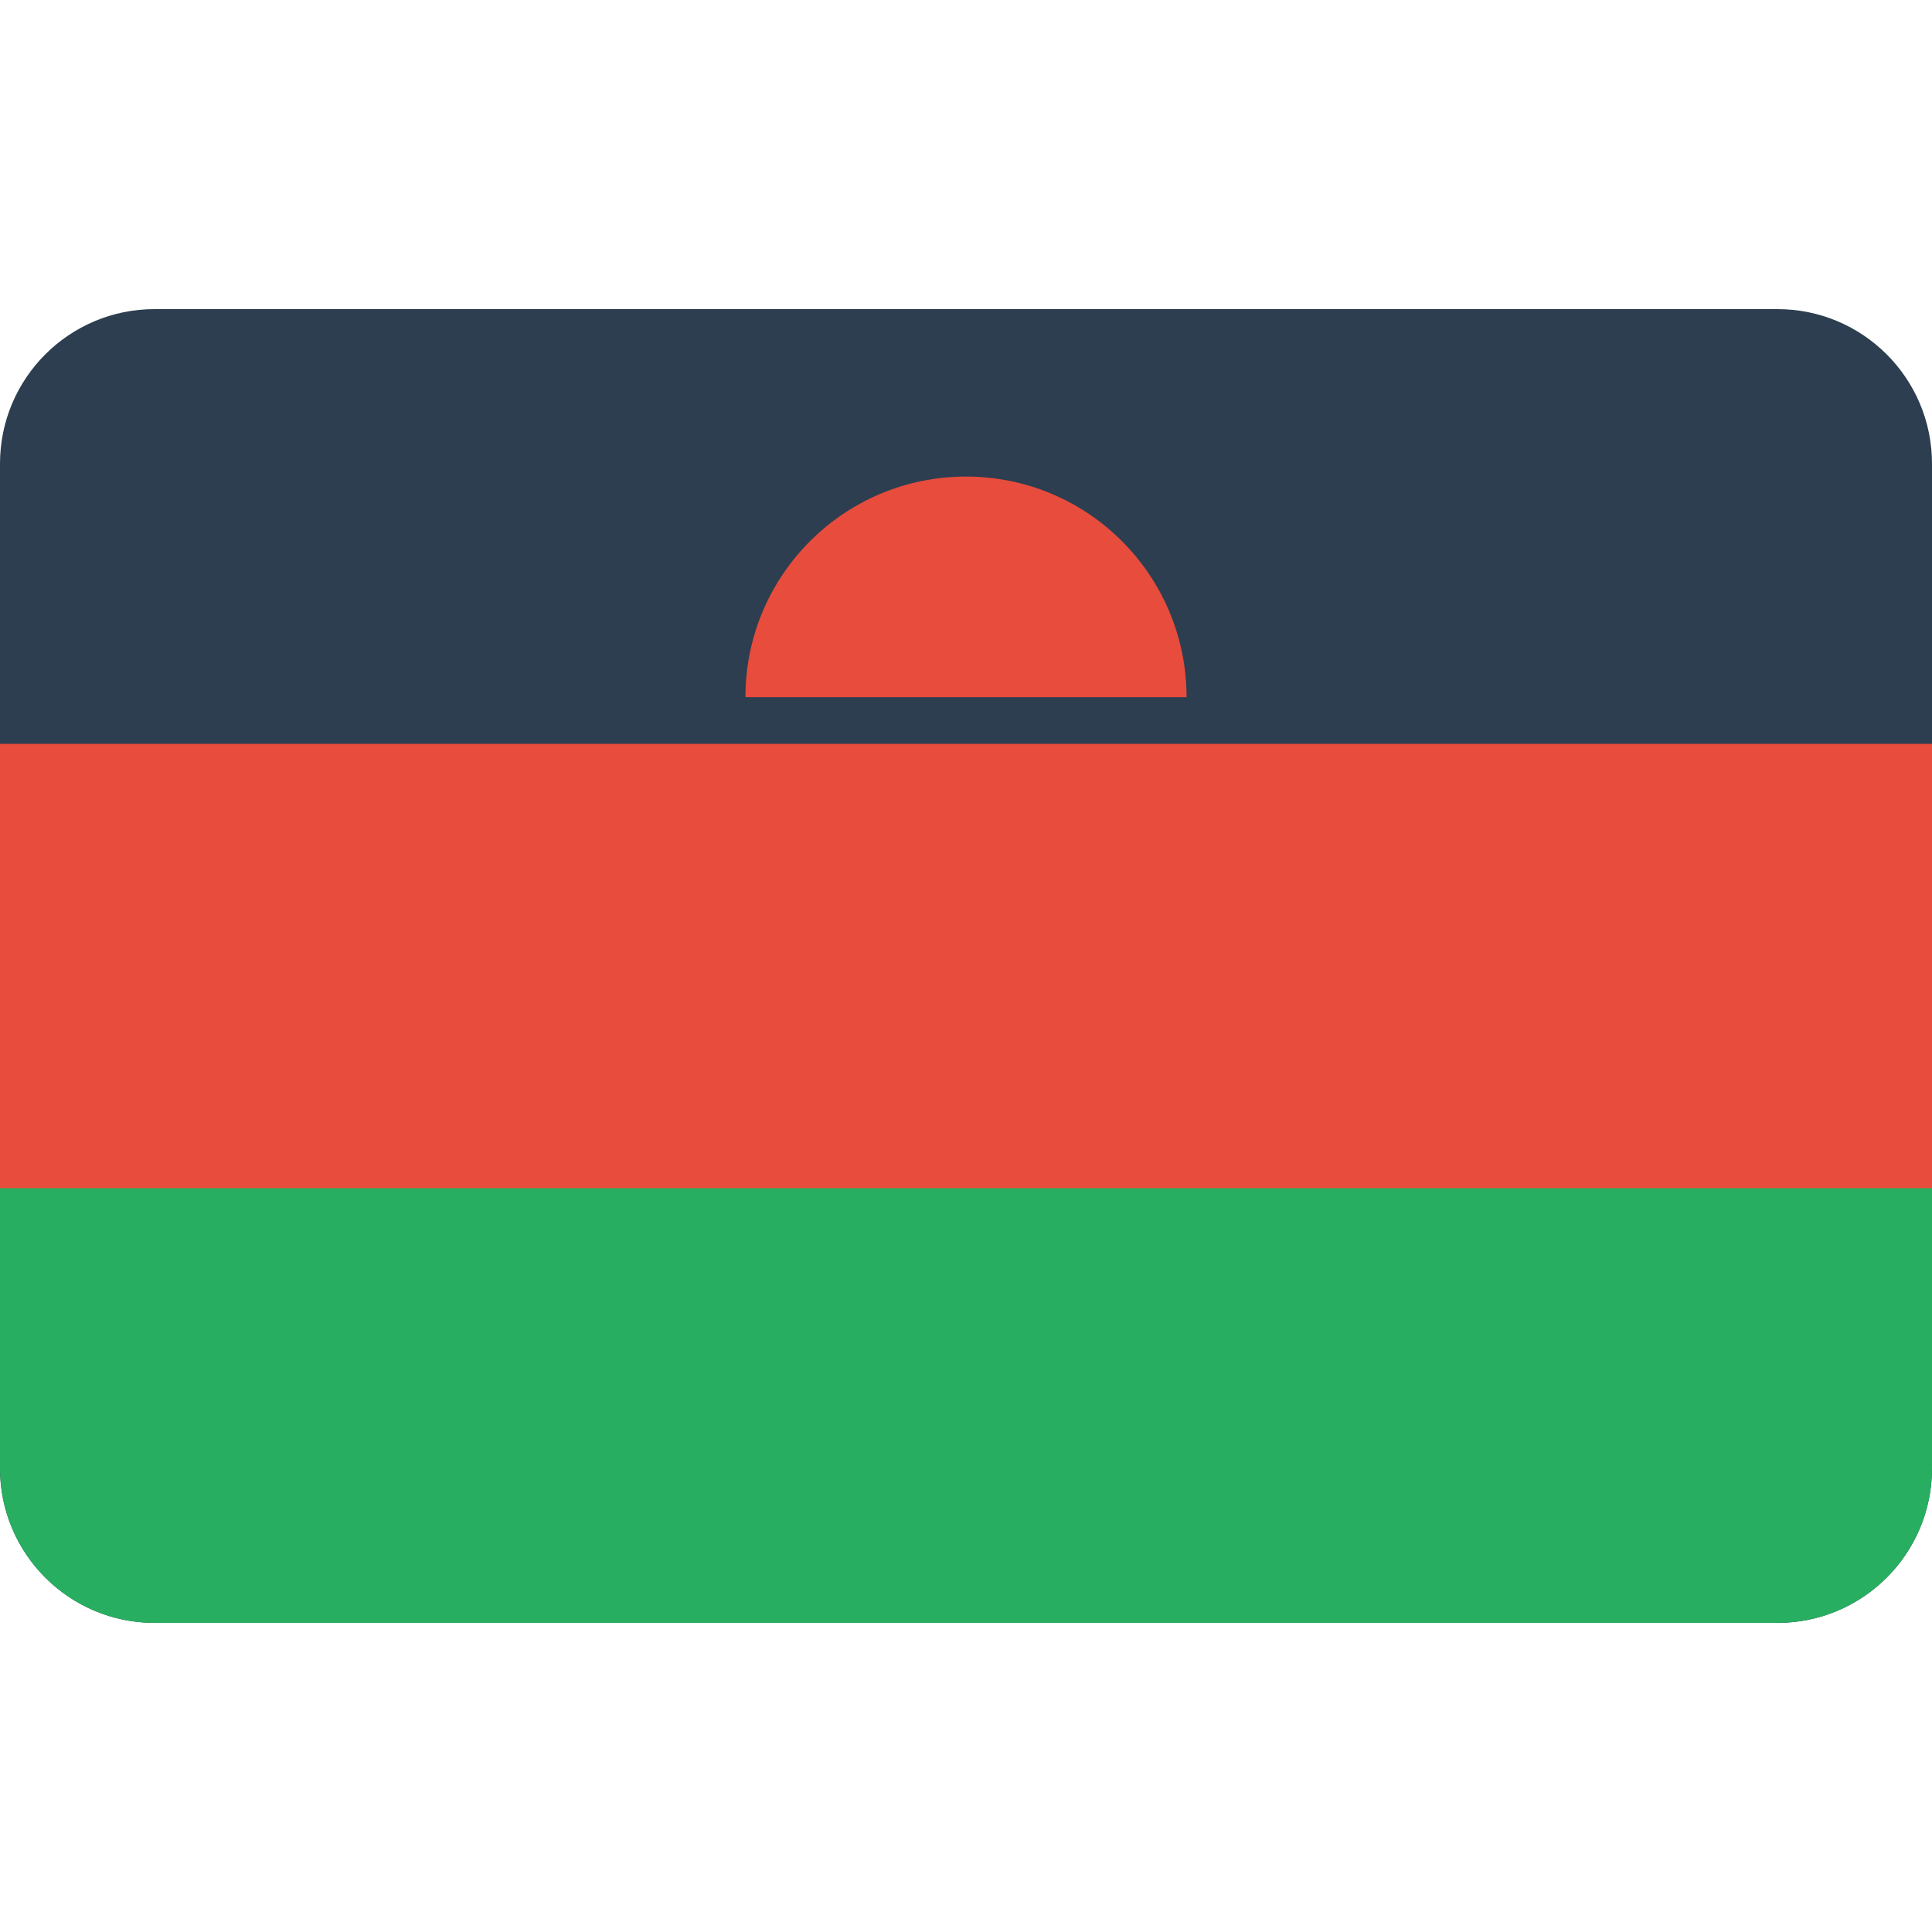
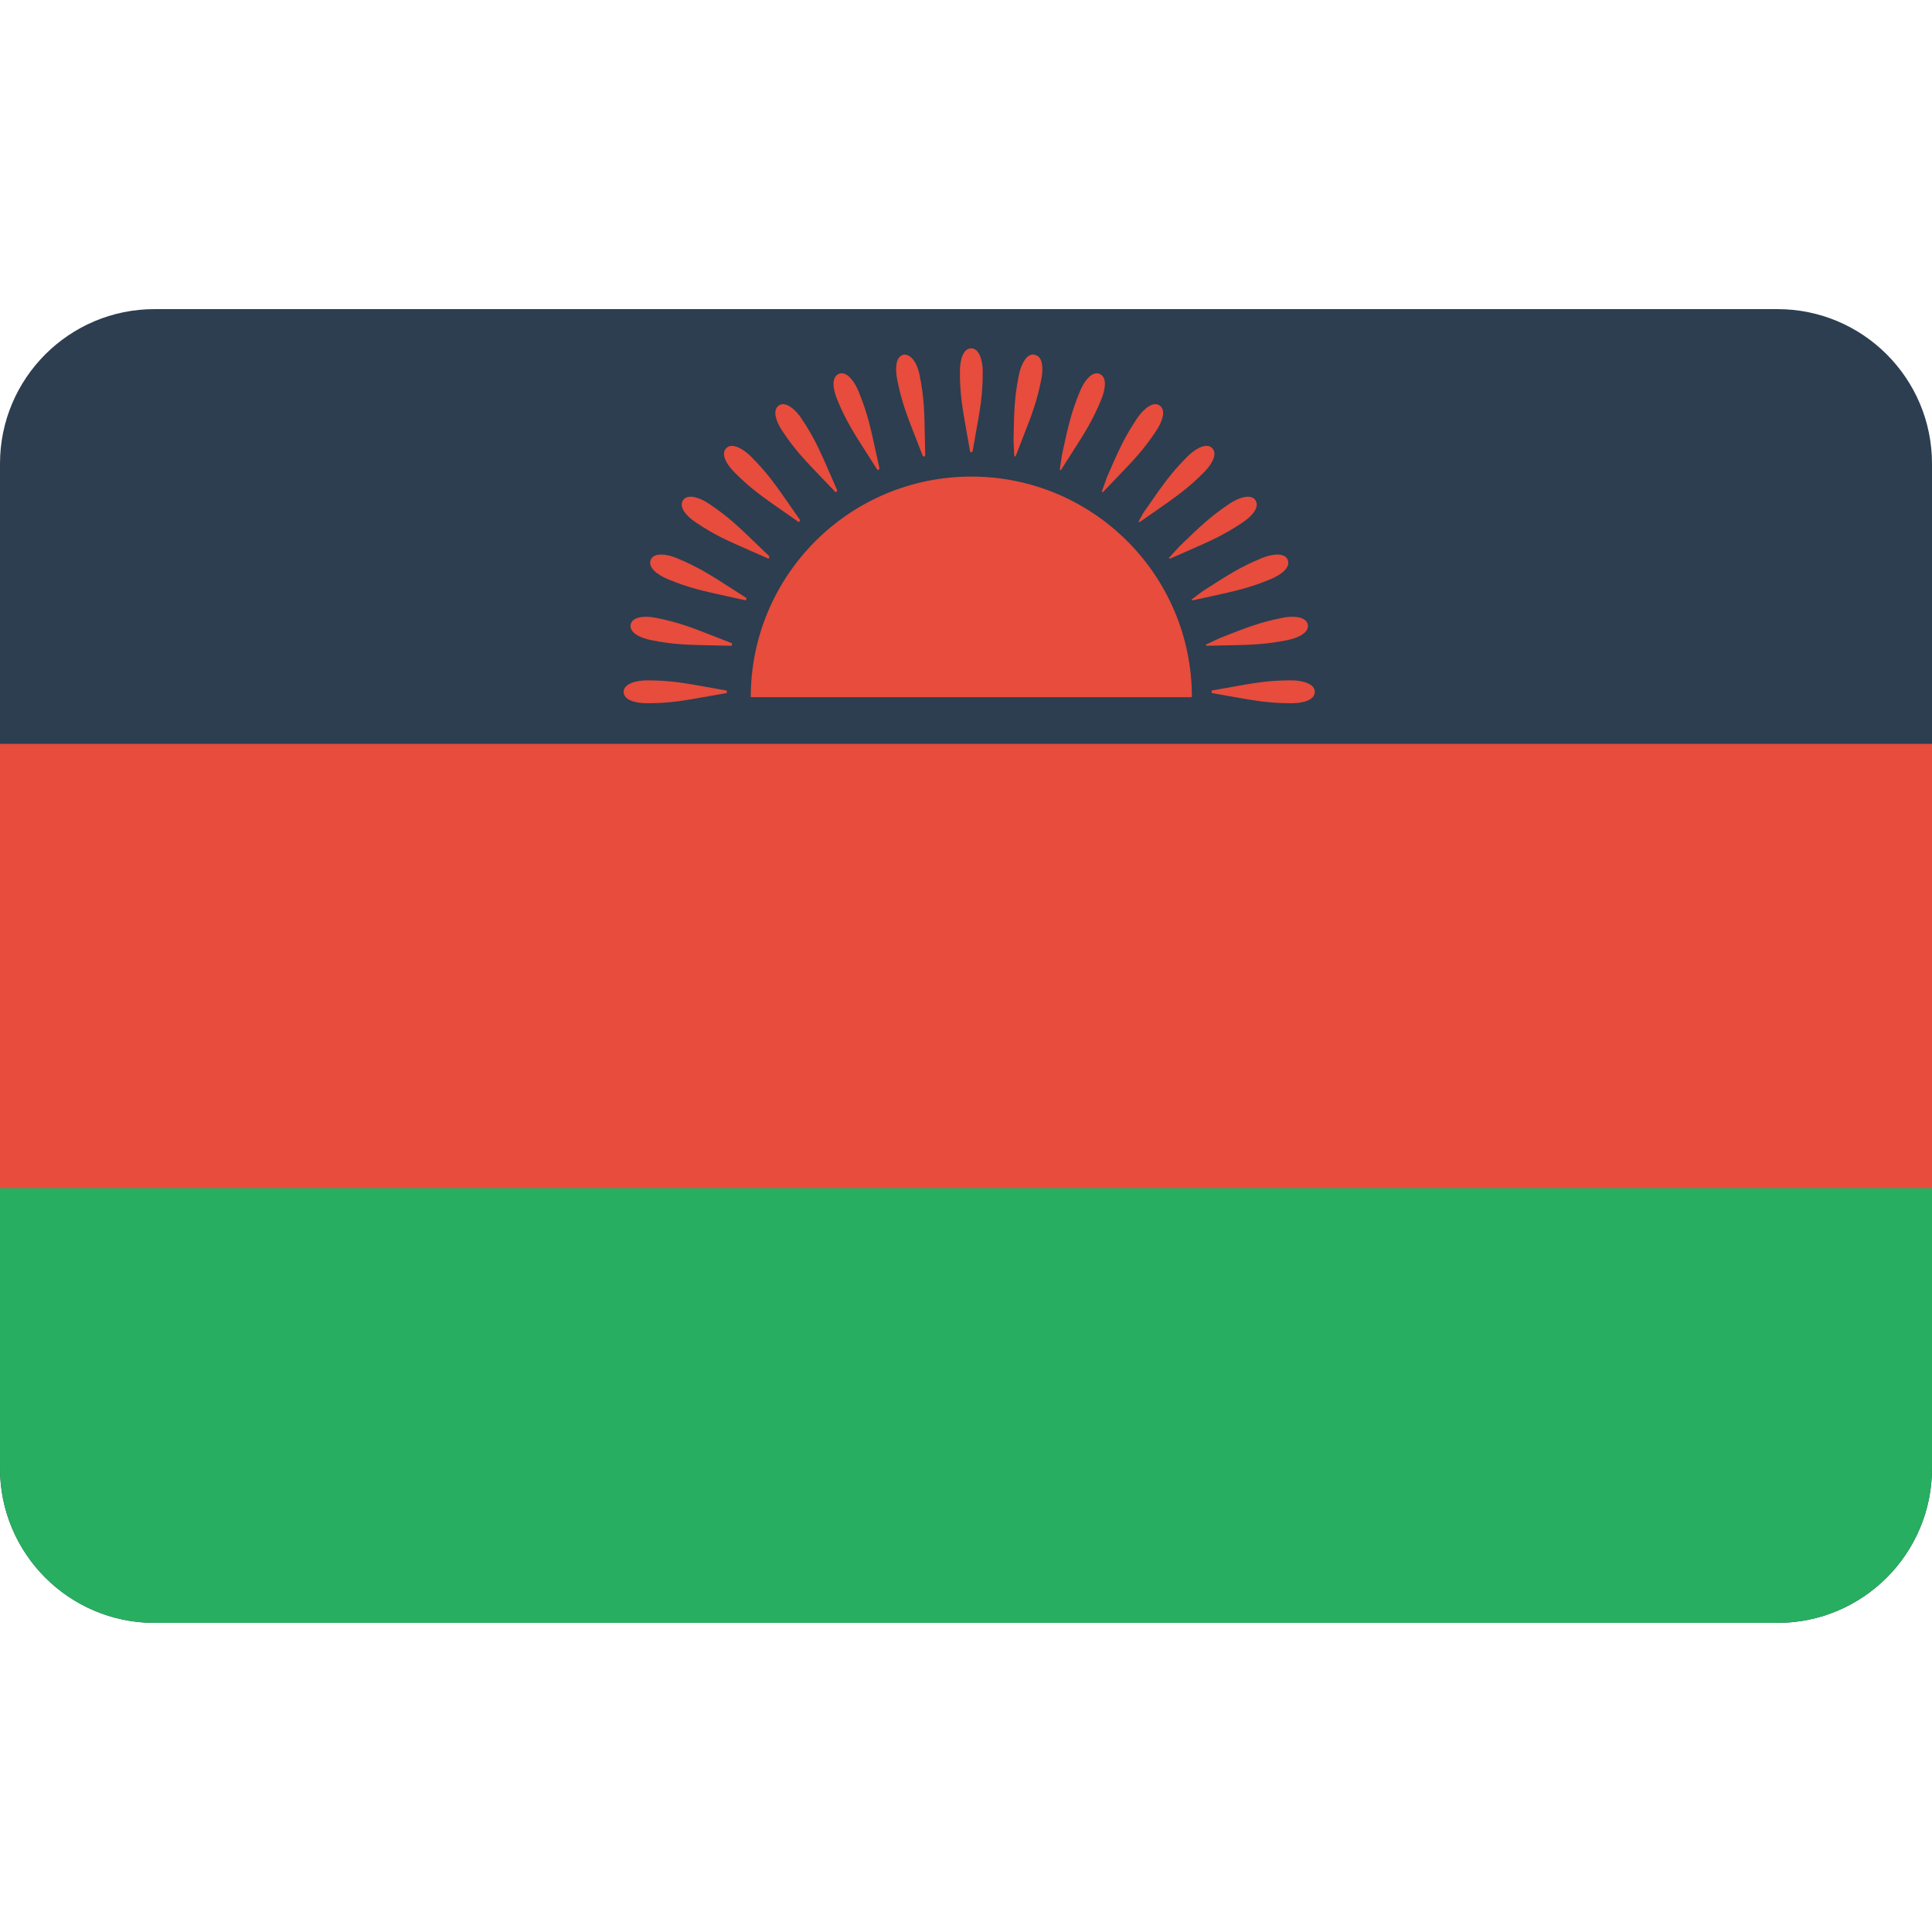
<svg xmlns="http://www.w3.org/2000/svg" version="1.1" id="Layer_1" x="0px" y="0px" width="100px" height="100px" viewBox="0 0 100 100" enable-background="new 0 0 100 100" xml:space="preserve">
  <path fill="#2C3E50" d="M100,76c0,4.418-3.582,8-8,8H8c-4.418,0-8-3.582-8-8V24c0-4.418,3.582-8,8-8h84c4.418,0,8,3.582,8,8V76z" />
  <path fill="#27AE60" d="M100,76c0,4.418-3.582,8-8,8H8c-4.418,0-8-3.582-8-8V61h100V76z" />
  <rect y="38.5" fill="#E74C3C" width="100" height="23" />
-   <path fill="#E74C3C" d="M50,24.667c-6.305,0-11.417,5.111-11.417,11.417h22.833C61.417,29.778,56.306,24.667,50,24.667z" />
+   <path fill="#E74C3C" d="M50.276,24.667c-6.305,0-11.417,5.111-11.417,11.417h22.833C61.693,29.778,56.582,24.667,50.276,24.667z" />
+   <g>
+     <path fill="#E74C3C" d="M50.275,23.419c-0.021,0-0.061-0.033-0.064-0.054l-0.16-0.904c-0.244-1.365-0.367-2.05-0.367-3.227   c0-0.583,0.155-1.205,0.591-1.205c0.406,0,0.592,0.625,0.592,1.205c0,1.205-0.123,1.888-0.394,3.385l-0.133,0.745L50.275,23.419z" />
+   </g>
+   <g>
+     <path fill="#E74C3C" d="M47.823,23.639c-0.019,0-0.056-0.025-0.062-0.043l-0.333-0.854c-0.506-1.293-0.76-1.941-0.989-3.093   c-0.046-0.231-0.131-0.804,0.076-1.113c0.066-0.1,0.157-0.162,0.27-0.184c0.003,0,0.006,0,0.009,0c0.433,0,0.7,0.535,0.806,1.066   c0.235,1.181,0.248,1.874,0.274,3.392l0.015,0.762L47.823,23.639z" />
+   </g>
+   <g>
+     <path fill="#E74C3C" d="M45.459,24.333c-0.015,0-0.047-0.018-0.056-0.031l-0.494-0.773c-0.747-1.167-1.123-1.752-1.573-2.84   c-0.12-0.291-0.189-0.572-0.193-0.793c-0.005-0.28,0.091-0.468,0.278-0.546c0.046-0.019,0.094-0.029,0.144-0.029   c0.358,0,0.689,0.493,0.864,0.916c0.46,1.11,0.607,1.786,0.93,3.266l0.165,0.752C45.519,24.256,45.465,24.333,45.459,24.333z" />
+   </g>
+   <g>
+     <path fill="#E74C3C" d="M43.277,25.476c-0.012,0-0.04-0.012-0.048-0.021l-0.574-0.599c-1.022-1.062-1.504-1.563-2.158-2.542   c-0.174-0.261-0.297-0.524-0.344-0.741c-0.06-0.273-0.002-0.477,0.167-0.59c0.063-0.042,0.135-0.063,0.213-0.063   c0.336,0,0.72,0.397,0.948,0.737c0.668,1,0.944,1.633,1.549,3.023l0.307,0.704C43.33,25.389,43.286,25.476,43.277,25.476z" />
+   </g>
+   <g>
+     <path fill="#E74C3C" d="M41.321,27.009l-0.751-0.525c-1.141-0.794-1.711-1.192-2.541-2.022c-0.412-0.411-0.743-0.961-0.435-1.27   c0.075-0.075,0.173-0.113,0.291-0.113c0.32,0,0.716,0.282,0.98,0.547c0.854,0.853,1.249,1.423,2.116,2.672l0.433,0.621   c-0.008,0.008-0.042,0.103-0.054,0.103C41.351,27.021,41.329,27.015,41.321,27.009z" />
+   </g>
+   <g>
+     <path fill="#E74C3C" d="M39.754,28.906l-0.84-0.369c-1.271-0.556-1.909-0.835-2.886-1.487c-0.196-0.131-0.661-0.476-0.733-0.841   c-0.023-0.118-0.003-0.226,0.06-0.32c0.08-0.119,0.21-0.179,0.388-0.179c0.256,0,0.608,0.133,0.943,0.356   c1.003,0.671,1.502,1.152,2.596,2.208l0.545,0.525c-0.008,0.012-0.031,0.113-0.045,0.113C39.775,28.912,39.76,28.909,39.754,28.906   z" />
+   </g>
+   <g>
+     <path fill="#E74C3C" d="M37.691,30.875c-1.355-0.297-2.035-0.446-3.121-0.896c-0.538-0.223-1.054-0.604-0.887-1.007   c0.073-0.176,0.258-0.269,0.536-0.269c0.233,0,0.519,0.065,0.804,0.183c1.114,0.461,1.697,0.836,2.977,1.659l0.637,0.408   c-0.006,0.017-0.017,0.121-0.035,0.121C38.598,31.074,37.691,30.875,37.691,30.875z" />
+   </g>
+   <g>
+     <path fill="#E74C3C" d="M36.967,33.406c-1.407-0.027-2.103-0.041-3.257-0.271c-0.571-0.113-1.151-0.387-1.066-0.815   c0.05-0.252,0.34-0.396,0.796-0.396c0.163,0,0.335,0.019,0.501,0.051c1.181,0.235,1.825,0.488,3.239,1.044l0.709,0.278   c-0.004,0.021-0.003,0.127-0.024,0.127C37.865,33.425,36.967,33.406,36.967,33.406z" />
+   </g>
+   <g>
+     <path fill="#E74C3C" d="M33.484,36.399c-0.583,0-1.205-0.156-1.205-0.592c0-0.406,0.625-0.591,1.205-0.591   c1.205,0,1.888,0.124,3.385,0.394l0.745,0.133c0,0.021,0.02,0.126-0.001,0.129l-0.9,0.159   C35.342,36.277,34.658,36.399,33.484,36.399z" />
+   </g>
+   <g>
+     <path fill="#E74C3C" d="M52.5,23.638l-0.039-0.823c0.027-1.528,0.04-2.219,0.274-3.397c0.106-0.534,0.377-1.073,0.741-1.073   c0.187,0.03,0.277,0.092,0.344,0.192c0.207,0.31,0.121,0.881,0.075,1.113c-0.229,1.154-0.483,1.802-0.988,3.093l-0.333,0.854   l-0.062,0.042C52.509,23.639,52.503,23.638,52.5,23.638z" />
+   </g>
+   <g>
+     <path fill="#E74C3C" d="M54.85,24.329l0.122-0.814c0.324-1.487,0.472-2.165,0.933-3.278c0.175-0.422,0.506-0.916,0.863-0.916   c0.049,0,0.098,0.01,0.144,0.029c0.188,0.078,0.283,0.266,0.278,0.546c-0.004,0.221-0.072,0.503-0.193,0.793   c-0.451,1.09-0.826,1.675-1.572,2.84l-0.494,0.773l-0.056,0.031C54.87,24.333,54.856,24.331,54.85,24.329z" />
+   </g>
+   <g>
+     <path fill="#E74C3C" d="M57.022,25.466l0.277-0.776c0.609-1.4,0.886-2.034,1.555-3.033c0.227-0.34,0.611-0.737,0.947-0.737   c0.078,0,0.15,0.021,0.214,0.063c0.362,0.244,0.146,0.847-0.179,1.331c-0.653,0.979-1.136,1.48-2.097,2.479l-0.636,0.663   l-0.047,0.021C57.049,25.476,57.029,25.47,57.022,25.466z" />
+   </g>
+   <g>
+     <path fill="#E74C3C" d="M58.974,27.021c-0.012,0-0.038-0.011-0.047-0.02l0.253-0.456l0.173-0.249   c0.871-1.255,1.266-1.823,2.115-2.672c0.265-0.265,0.661-0.547,0.98-0.547c0.117,0,0.215,0.038,0.29,0.113   c0.144,0.143,0.16,0.354,0.048,0.611c-0.088,0.203-0.26,0.437-0.481,0.659c-0.829,0.83-1.399,1.227-2.534,2.018l-0.759,0.53   L58.974,27.021z" />
+   </g>
+   <g>
+     <path fill="#E74C3C" d="M60.553,28.912c-0.015,0-0.046-0.017-0.054-0.029l0.554-0.609c1.094-1.055,1.593-1.537,2.596-2.208   c0.334-0.223,0.687-0.356,0.942-0.356c0.178,0,0.309,0.061,0.388,0.179c0.063,0.095,0.084,0.203,0.061,0.32   c-0.072,0.365-0.537,0.709-0.733,0.841c-0.977,0.652-1.614,0.931-2.884,1.487l-0.843,0.37L60.553,28.912z" />
+   </g>
+   <g>
+     <path fill="#E74C3C" d="M61.733,31.074c-0.018,0-0.054-0.024-0.061-0.041l0.59-0.441c1.353-0.869,1.937-1.244,3.05-1.706   c0.28-0.117,0.574-0.183,0.804-0.183c0.278,0,0.463,0.093,0.535,0.269c0.167,0.403-0.349,0.784-0.887,1.007   c-1.087,0.45-1.767,0.599-3.12,0.896L61.733,31.074z" />
+   </g>
+   <g>
+     <path fill="#E74C3C" d="M62.469,33.425c-0.021,0-0.062-0.033-0.065-0.053l0.746-0.351c1.419-0.558,2.063-0.811,3.242-1.046   c0.166-0.033,0.339-0.051,0.502-0.051c0.456,0,0.746,0.145,0.796,0.396c0.084,0.428-0.496,0.702-1.066,0.815   c-1.153,0.229-1.85,0.243-3.235,0.27L62.469,33.425z" />
+   </g>
+   <g>
+     <path fill="#E74C3C" d="M66.85,36.399c-1.174,0-1.857-0.122-3.219-0.366l-0.912-0.162c0-0.021-0.021-0.125-0.001-0.129l0.746-0.133   c1.497-0.27,2.18-0.394,3.386-0.394c0.58,0,1.205,0.185,1.205,0.591C68.055,36.244,67.432,36.399,66.85,36.399z" />
+   </g>
</svg>
